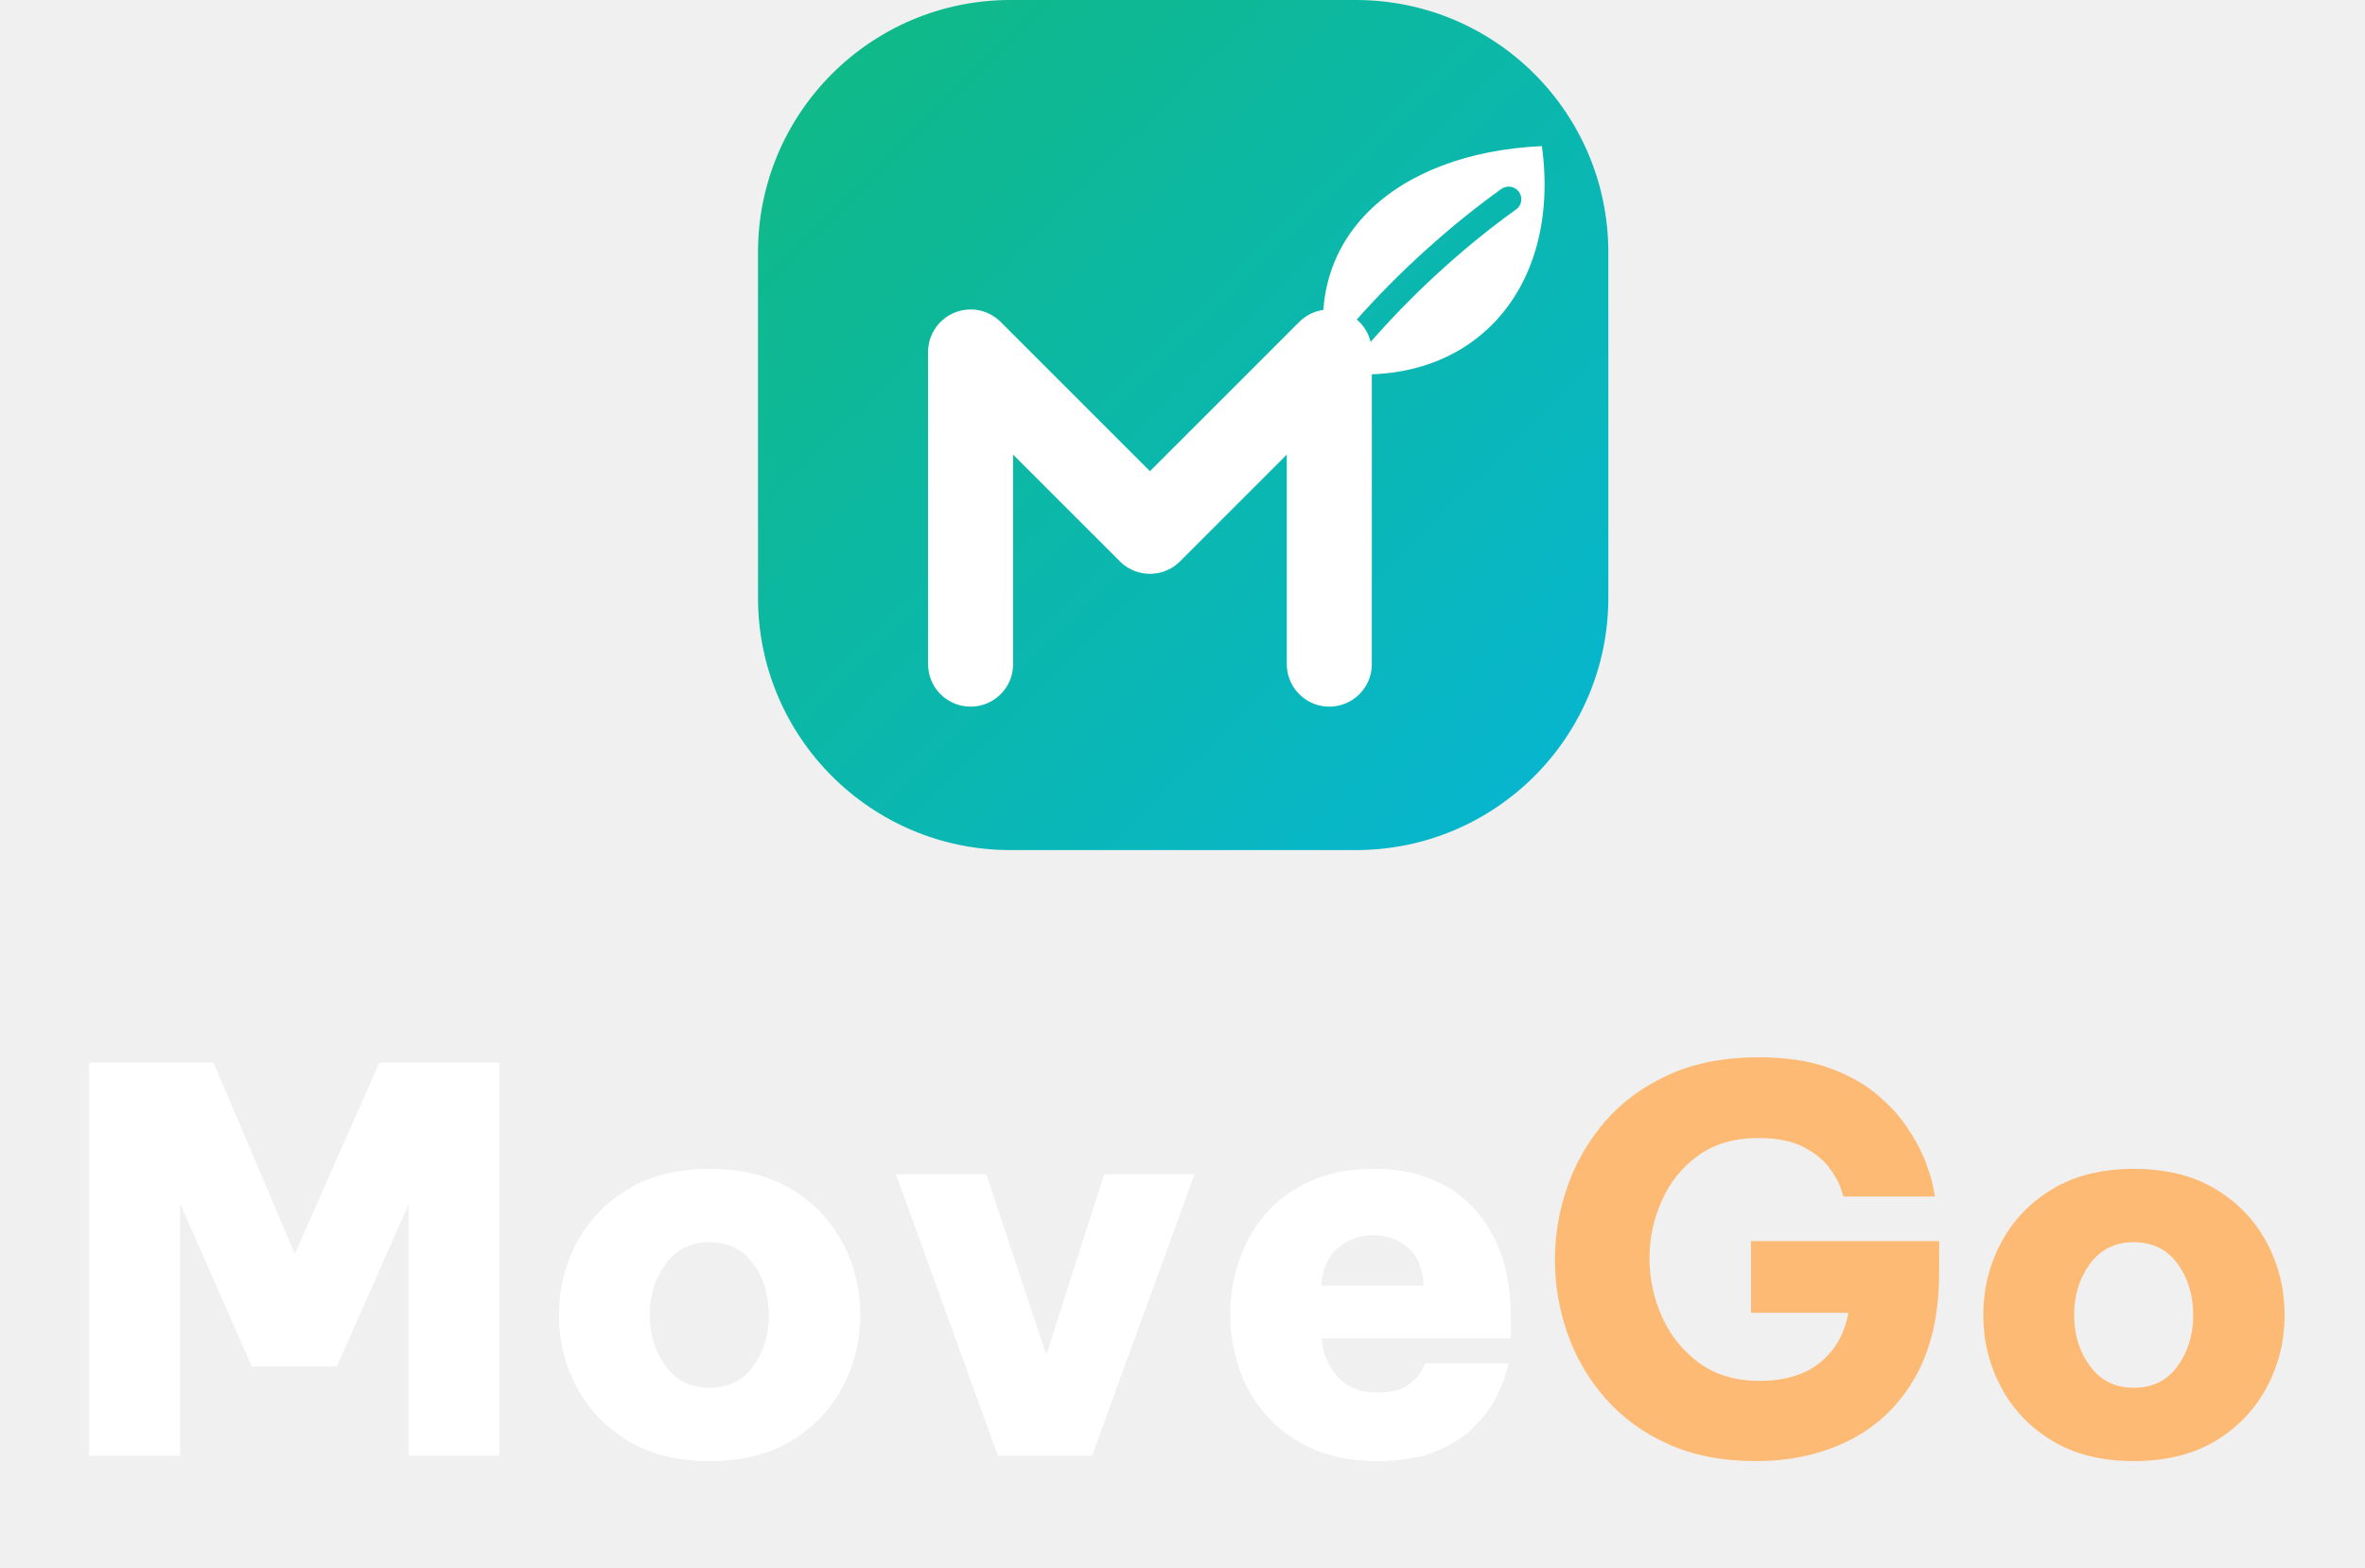
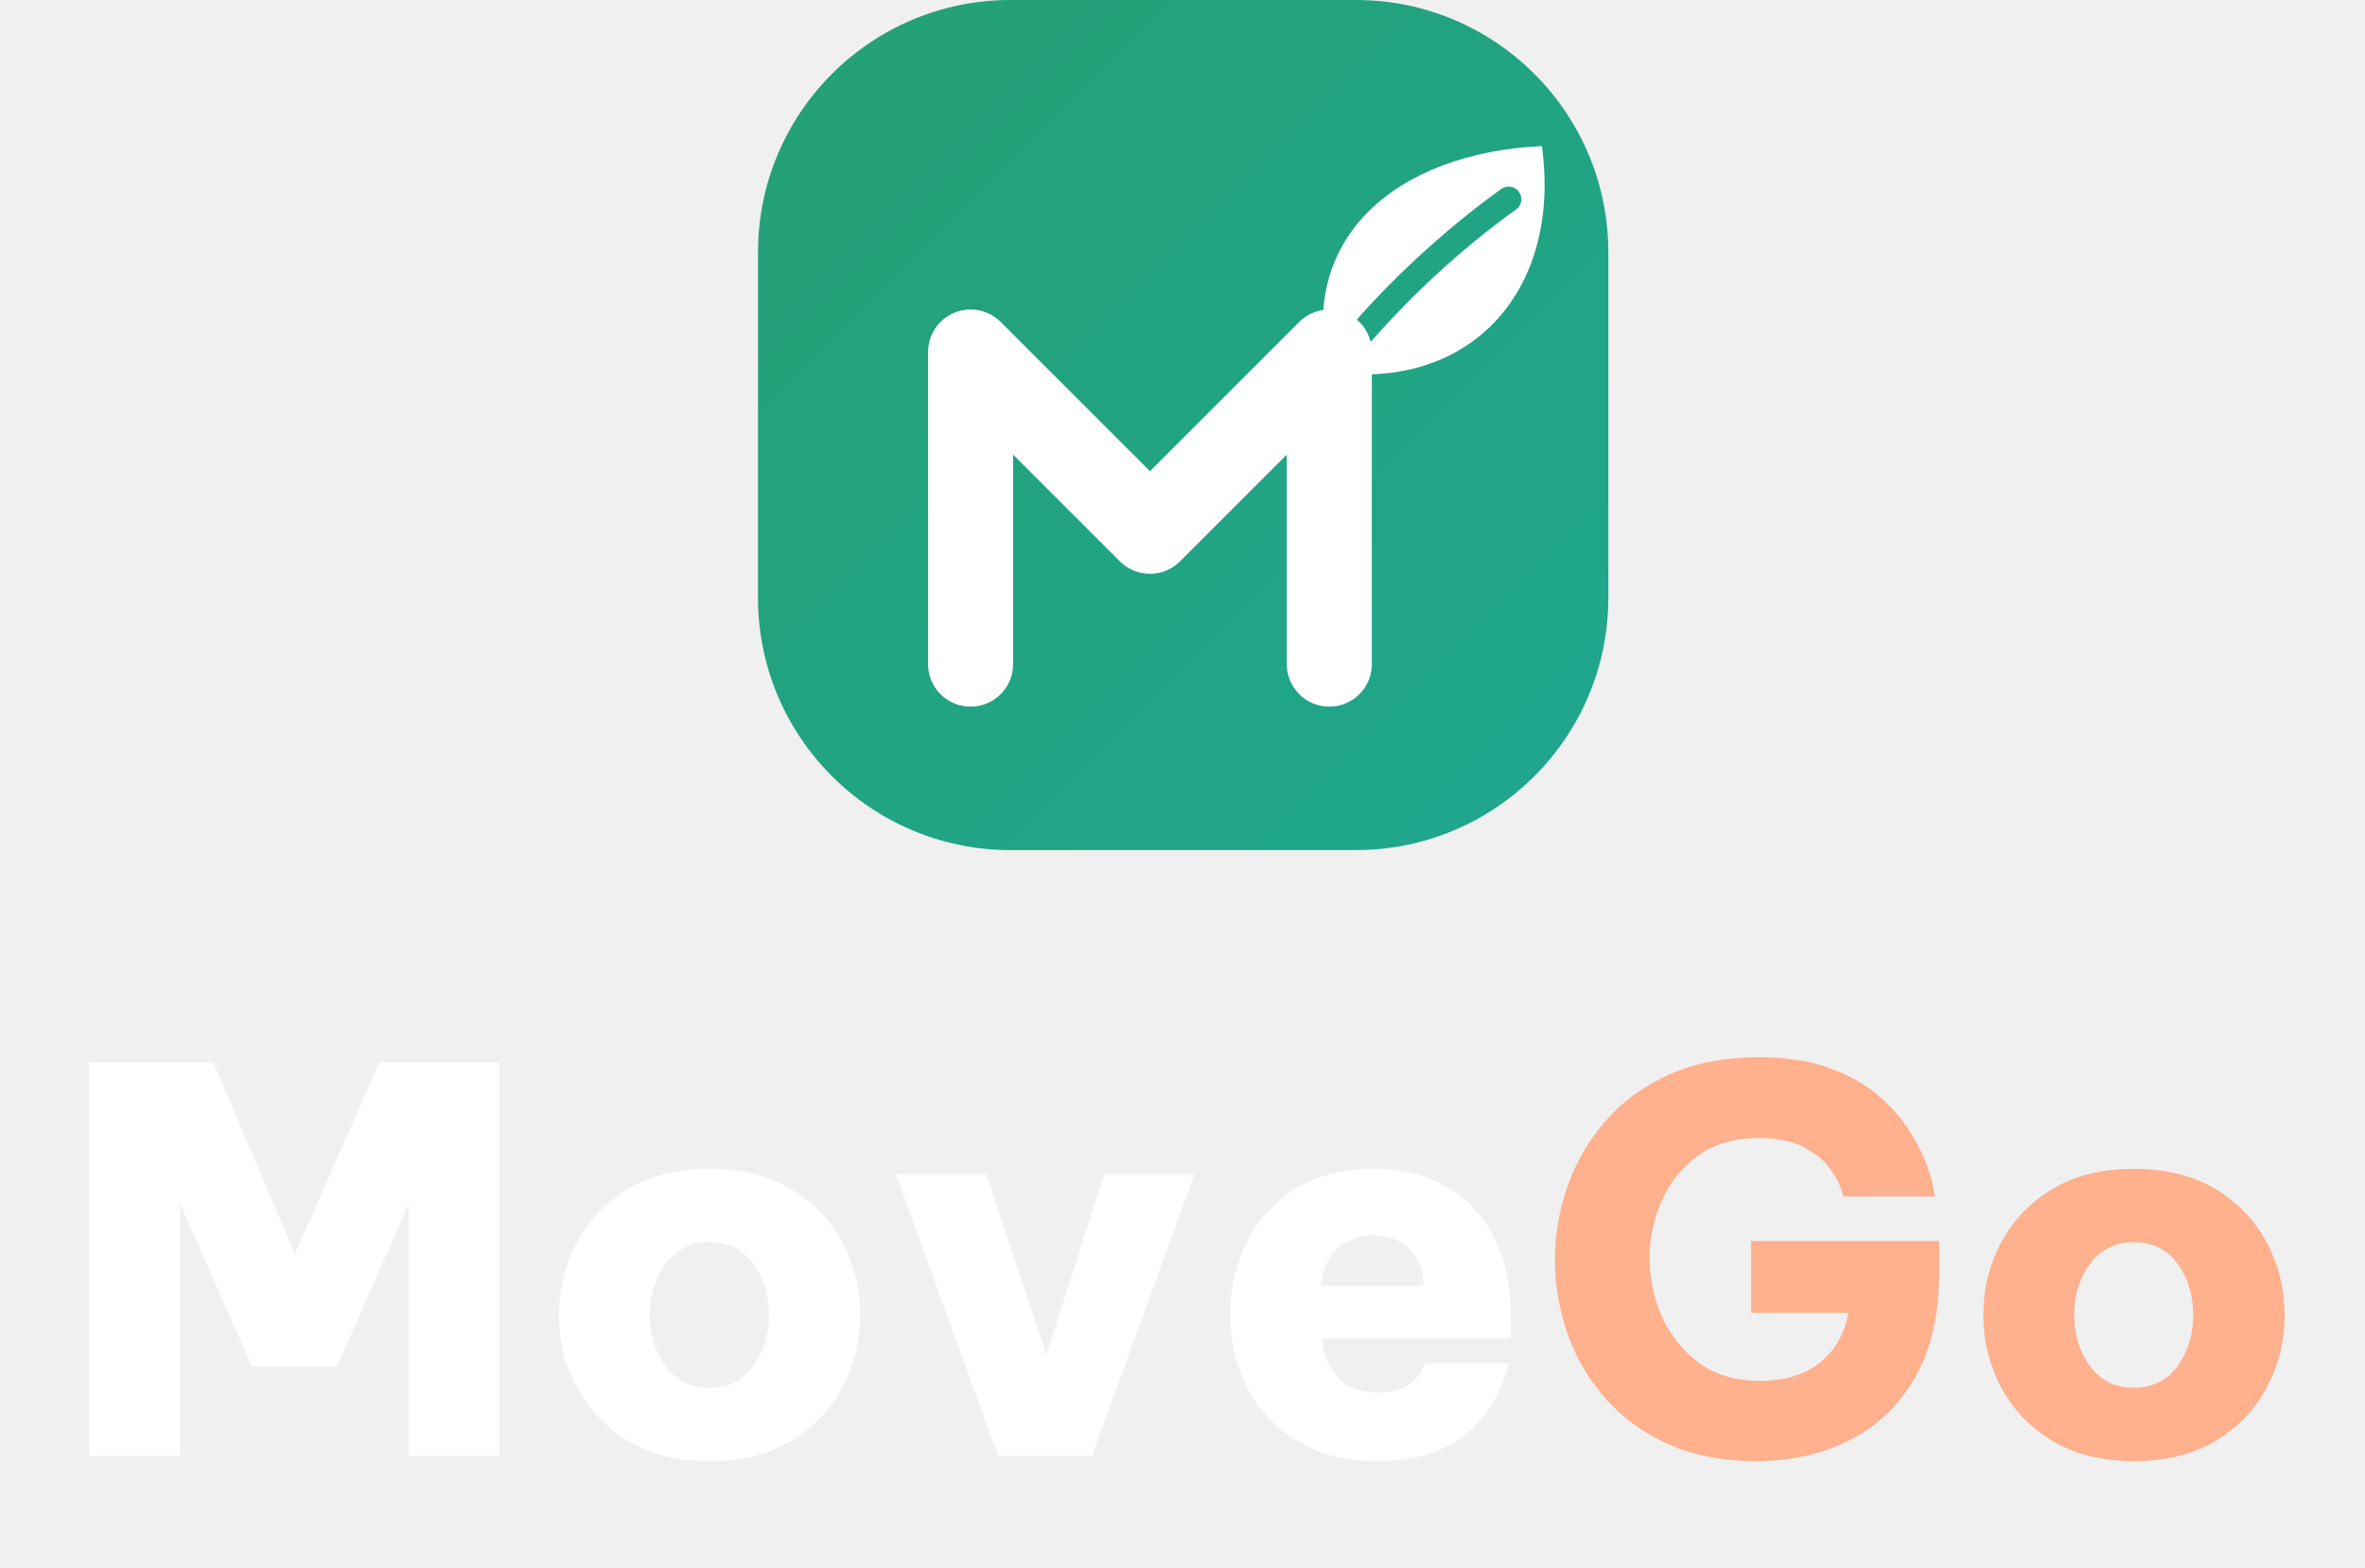
<svg xmlns="http://www.w3.org/2000/svg" viewBox="0 0 177.7 118" width="178" height="118" role="img" aria-label="MoveGo">
  <g transform="translate(56.9 0)">
    <defs>
      <linearGradient id="mg" x1="0" y1="0" x2="1" y2="1">
-         <stop offset="0" stop-color="#10b981" />
-         <stop offset="1" stop-color="#06b6d4" />
+         <stop offset="0" stop-color="#25a074" />
+         <stop offset="1" stop-color="#1ea78f" />
      </linearGradient>
    </defs>
    <rect width="64" height="64" rx="19" fill="url(#mg)" />
    <mask id="vh">
      <rect width="64" height="64" fill="#fff" />
      <path d="M42.5 24C46 20 50 16.5 53.5 14" stroke="#000" stroke-width="1.9" stroke-linecap="round" fill="none" />
    </mask>
    <g transform="translate(3 1) translate(32 32) scale(1.0) translate(-32 -32)">
      <path d="M13 49V25.5L26.5 39L40 25.5V49" fill="none" stroke="#fff" stroke-width="6.4" stroke-linecap="round" stroke-linejoin="round" />
      <path d="M40 27C37.5 17 45 10.5 56 10C57.5 21 50.5 28.5 40 27Z" fill="#fff" mask="url(#vh)" />
    </g>
  </g>
  <path d="M6.56 109.60V80.00H15.92L22.04 94.40L28.40 80.00H37.44V109.60H30.60V90.68L25.20 102.88H18.80L13.40 90.60V109.60Z" fill="#ffffff" />
  <path d="M53.24 110.00Q49.64 110.00 47.12 108.48Q44.60 106.96 43.26 104.44Q41.92 101.92 41.92 99.00Q41.92 96.08 43.26 93.56Q44.60 91.04 47.12 89.52Q49.64 88.00 53.24 88.00Q56.88 88.00 59.40 89.52Q61.92 91.04 63.26 93.56Q64.60 96.08 64.60 99.00Q64.60 101.92 63.26 104.44Q61.92 106.96 59.40 108.48Q56.88 110.00 53.24 110.00ZM53.24 104.48Q55.36 104.48 56.54 102.86Q57.72 101.24 57.72 99.00Q57.72 96.76 56.54 95.14Q55.36 93.52 53.24 93.52Q51.16 93.52 49.96 95.14Q48.76 96.76 48.76 99.00Q48.76 101.24 49.96 102.86Q51.16 104.48 53.24 104.48Z" fill="#ffffff" />
  <path d="M74.96 109.60 67.28 88.40H74.08L78.60 102.00L82.96 88.40H89.76L82.04 109.60Z" fill="#ffffff" />
  <path d="M103.52 110.00Q100.68 110.00 98.60 109.06Q96.52 108.12 95.14 106.54Q93.76 104.96 93.10 103.00Q92.44 101.04 92.44 98.96Q92.44 96.96 93.08 95.00Q93.72 93.04 95.04 91.46Q96.36 89.88 98.42 88.94Q100.48 88.00 103.32 88.00Q106.36 88.00 108.66 89.30Q110.96 90.60 112.26 93.10Q113.56 95.60 113.56 99.16V100.76H99.32Q99.44 102.40 100.50 103.62Q101.56 104.84 103.52 104.84Q105.00 104.84 105.78 104.30Q106.56 103.76 106.84 103.20Q107.12 102.64 107.12 102.64H113.40Q113.40 102.64 113.20 103.38Q113.00 104.12 112.44 105.22Q111.88 106.32 110.80 107.42Q109.72 108.52 107.94 109.26Q106.16 110.00 103.52 110.00ZM99.28 96.80H107.00Q106.92 94.92 105.86 93.96Q104.80 93.00 103.20 93.00Q101.64 93.00 100.54 93.96Q99.44 94.92 99.28 96.80Z" fill="#ffffff" />
-   <path d="M132.00 110.00Q128.24 110.00 125.40 108.72Q122.56 107.44 120.66 105.26Q118.76 103.08 117.82 100.38Q116.88 97.68 116.88 94.84Q116.88 92.00 117.84 89.28Q118.80 86.56 120.70 84.38Q122.60 82.20 125.48 80.90Q128.36 79.60 132.20 79.60Q135.24 79.60 137.40 80.36Q139.56 81.12 141.02 82.32Q142.48 83.52 143.38 84.86Q144.28 86.20 144.74 87.38Q145.20 88.56 145.34 89.32Q145.48 90.08 145.48 90.08H138.60Q138.60 90.08 138.38 89.42Q138.16 88.76 137.50 87.88Q136.84 87.00 135.56 86.34Q134.28 85.68 132.20 85.68Q129.48 85.68 127.66 87.00Q125.84 88.32 124.92 90.40Q124.00 92.48 124.00 94.72Q124.00 97.04 124.94 99.14Q125.88 101.24 127.72 102.60Q129.56 103.96 132.28 103.96Q135.16 103.96 136.86 102.56Q138.56 101.16 138.96 98.84H131.64V93.44H145.80V95.80Q145.80 100.48 144.02 103.64Q142.24 106.80 139.12 108.40Q136.00 110.00 132.00 110.00Z" fill="#fdba74" />
-   <path d="M160.44 110.00Q156.84 110.00 154.32 108.48Q151.80 106.96 150.46 104.44Q149.12 101.92 149.12 99.00Q149.12 96.08 150.46 93.56Q151.80 91.04 154.32 89.52Q156.84 88.00 160.44 88.00Q164.08 88.00 166.60 89.52Q169.12 91.04 170.46 93.56Q171.80 96.08 171.80 99.00Q171.80 101.92 170.46 104.44Q169.12 106.96 166.60 108.48Q164.08 110.00 160.44 110.00ZM160.44 104.48Q162.56 104.48 163.74 102.86Q164.92 101.24 164.92 99.00Q164.92 96.76 163.74 95.14Q162.56 93.52 160.44 93.52Q158.36 93.52 157.16 95.14Q155.96 96.76 155.96 99.00Q155.96 101.24 157.16 102.86Q158.36 104.48 160.44 104.48Z" fill="#fdba74" />
+   <path d="M132.00 110.00Q128.24 110.00 125.40 108.72Q122.56 107.44 120.66 105.26Q118.76 103.08 117.82 100.38Q116.88 97.68 116.88 94.84Q116.88 92.00 117.84 89.28Q118.80 86.56 120.70 84.38Q122.60 82.20 125.48 80.90Q128.36 79.60 132.20 79.60Q135.24 79.60 137.40 80.36Q139.56 81.12 141.02 82.32Q142.48 83.52 143.38 84.86Q144.28 86.20 144.74 87.38Q145.20 88.56 145.34 89.32Q145.48 90.08 145.48 90.08H138.60Q138.60 90.08 138.38 89.42Q138.16 88.76 137.50 87.88Q136.84 87.00 135.56 86.34Q134.28 85.68 132.20 85.68Q129.48 85.68 127.66 87.00Q125.84 88.32 124.92 90.40Q124.00 92.48 124.00 94.72Q124.00 97.04 124.94 99.14Q125.88 101.24 127.72 102.60Q129.56 103.96 132.28 103.96Q135.16 103.96 136.86 102.56Q138.56 101.16 138.96 98.84H131.64V93.44H145.80V95.80Q145.80 100.48 144.02 103.64Q142.24 106.80 139.12 108.40Q136.00 110.00 132.00 110.00Z" fill="#ffb08c" />
+   <path d="M160.44 110.00Q156.84 110.00 154.32 108.48Q151.80 106.96 150.46 104.44Q149.12 101.92 149.12 99.00Q149.12 96.08 150.46 93.56Q151.80 91.04 154.32 89.52Q156.84 88.00 160.44 88.00Q164.08 88.00 166.60 89.52Q169.12 91.04 170.46 93.56Q171.80 96.08 171.80 99.00Q171.80 101.92 170.46 104.44Q169.12 106.96 166.60 108.48Q164.08 110.00 160.44 110.00ZM160.44 104.48Q162.56 104.48 163.74 102.86Q164.92 101.24 164.92 99.00Q164.92 96.76 163.74 95.14Q162.56 93.52 160.44 93.52Q158.36 93.52 157.16 95.14Q155.96 96.76 155.96 99.00Q155.96 101.24 157.16 102.86Q158.36 104.48 160.44 104.48Z" fill="#ffb08c" />
</svg>
